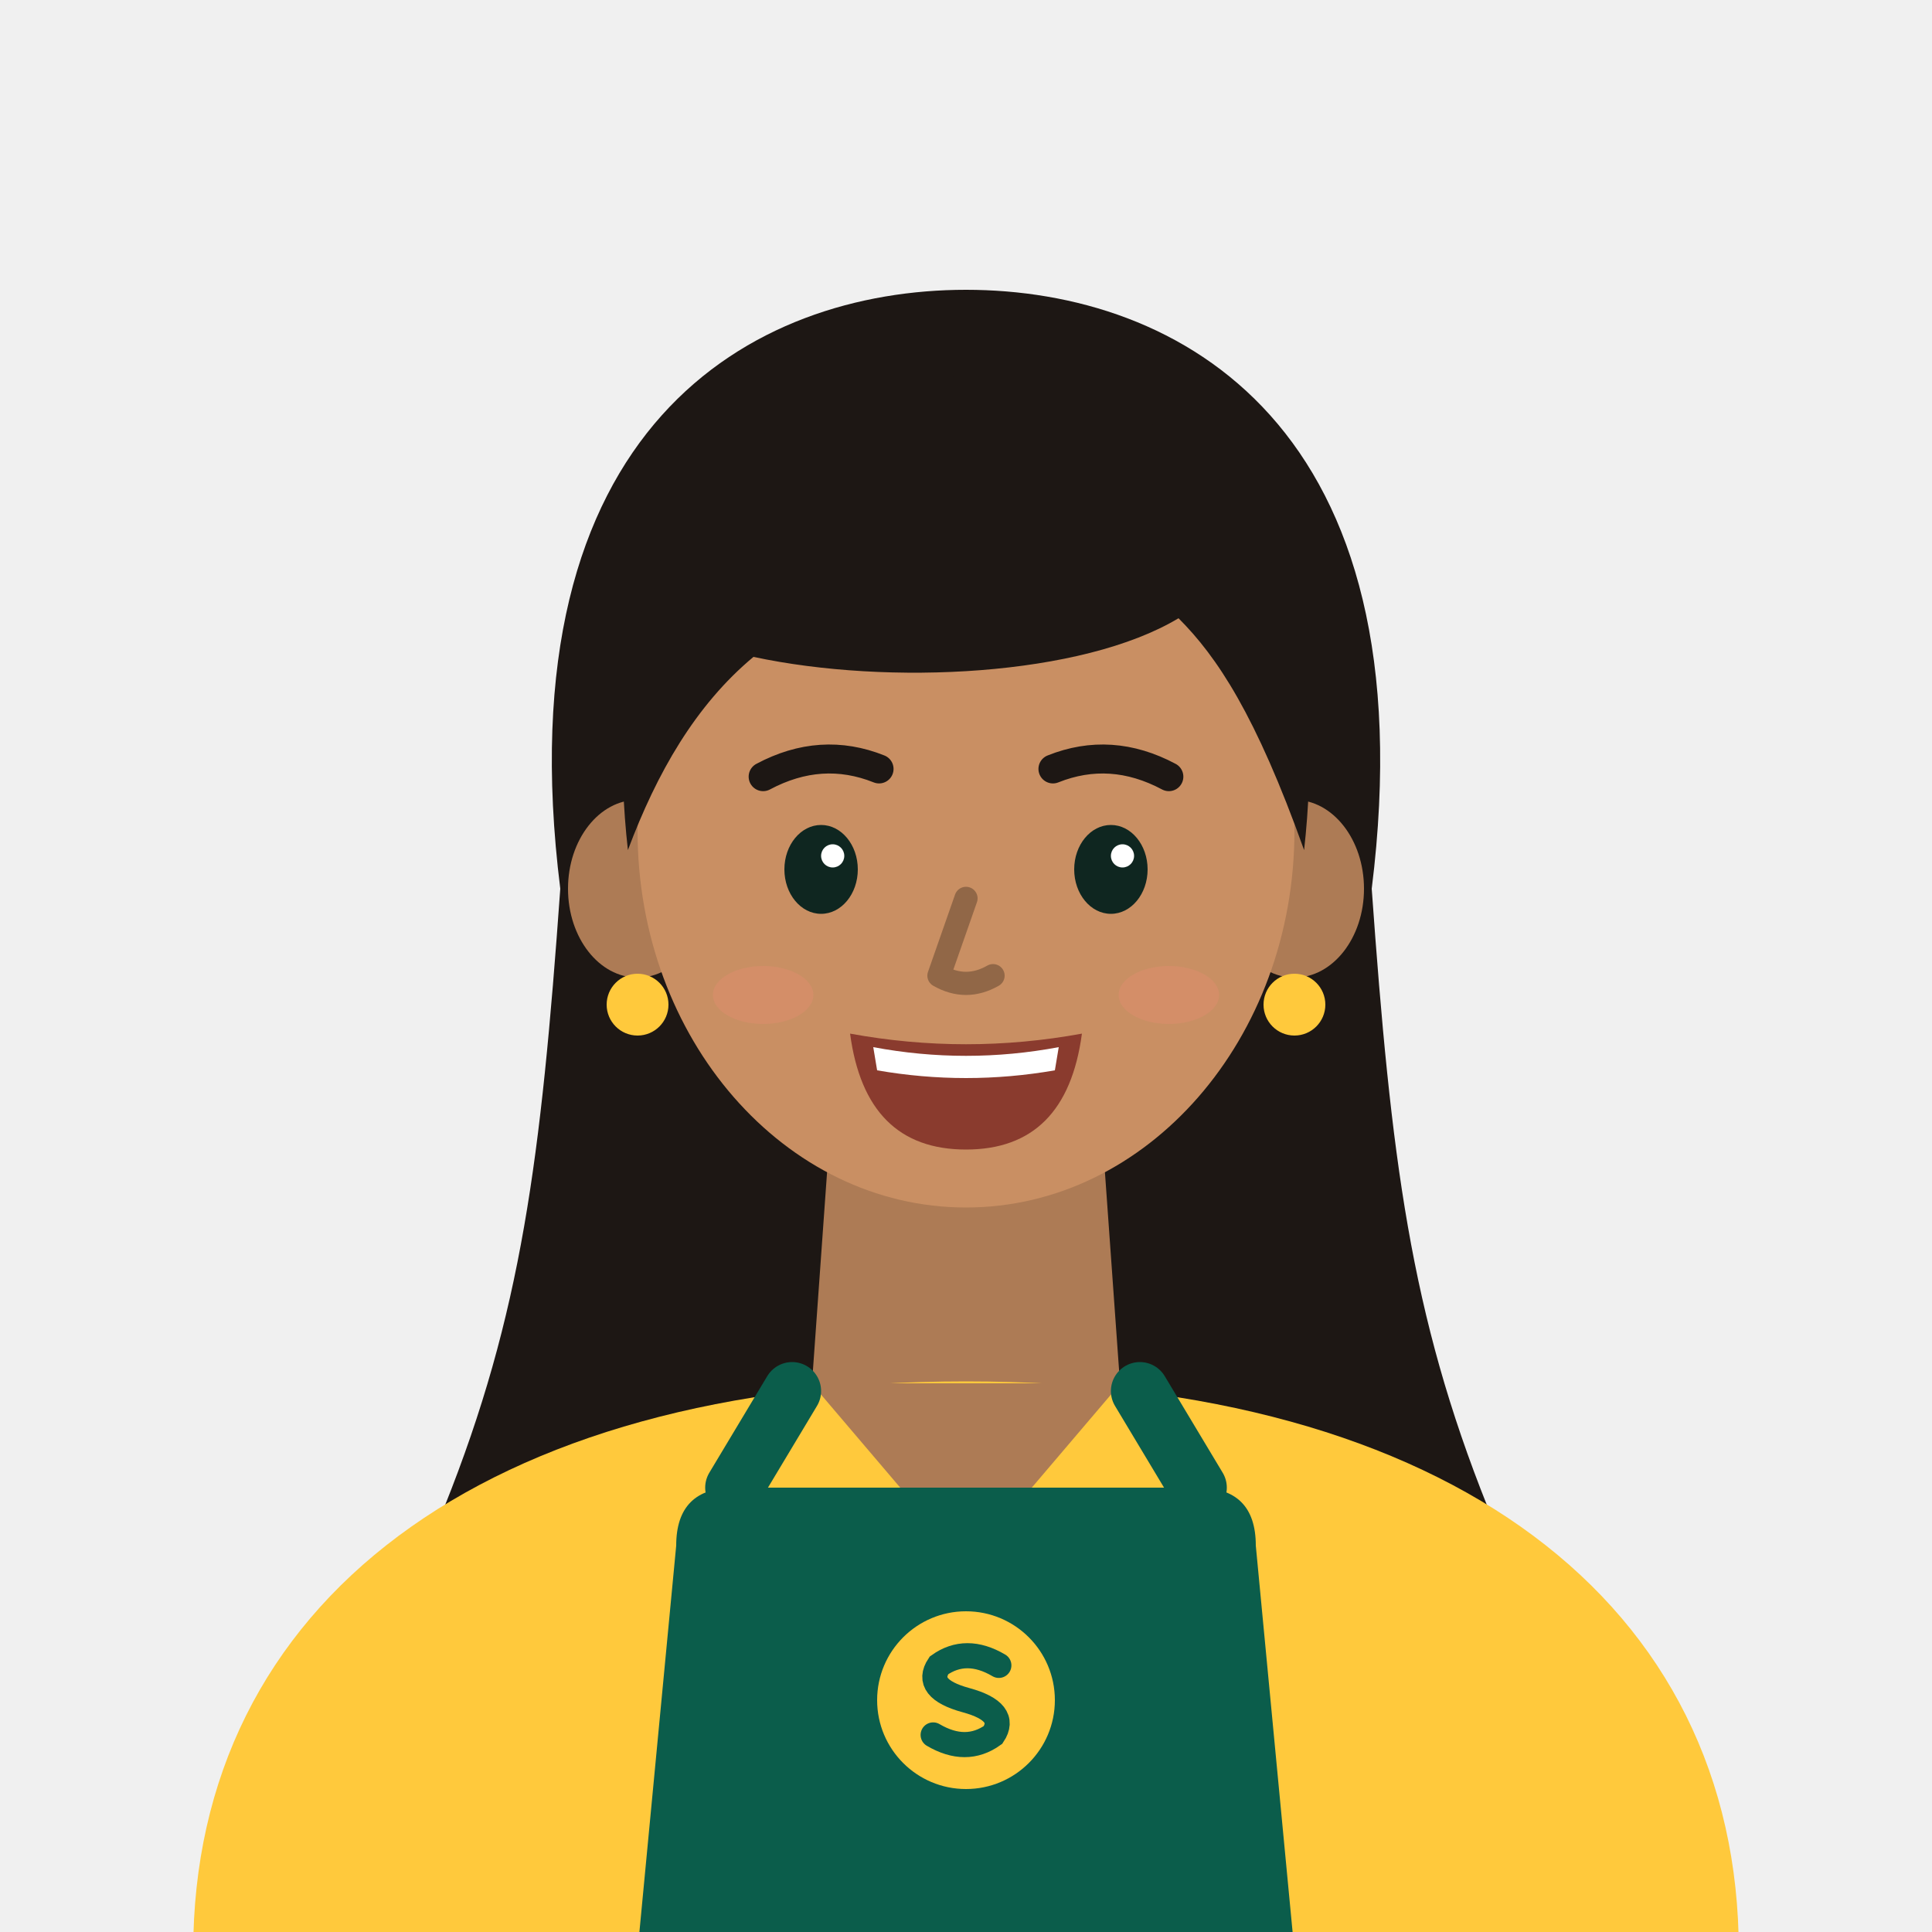
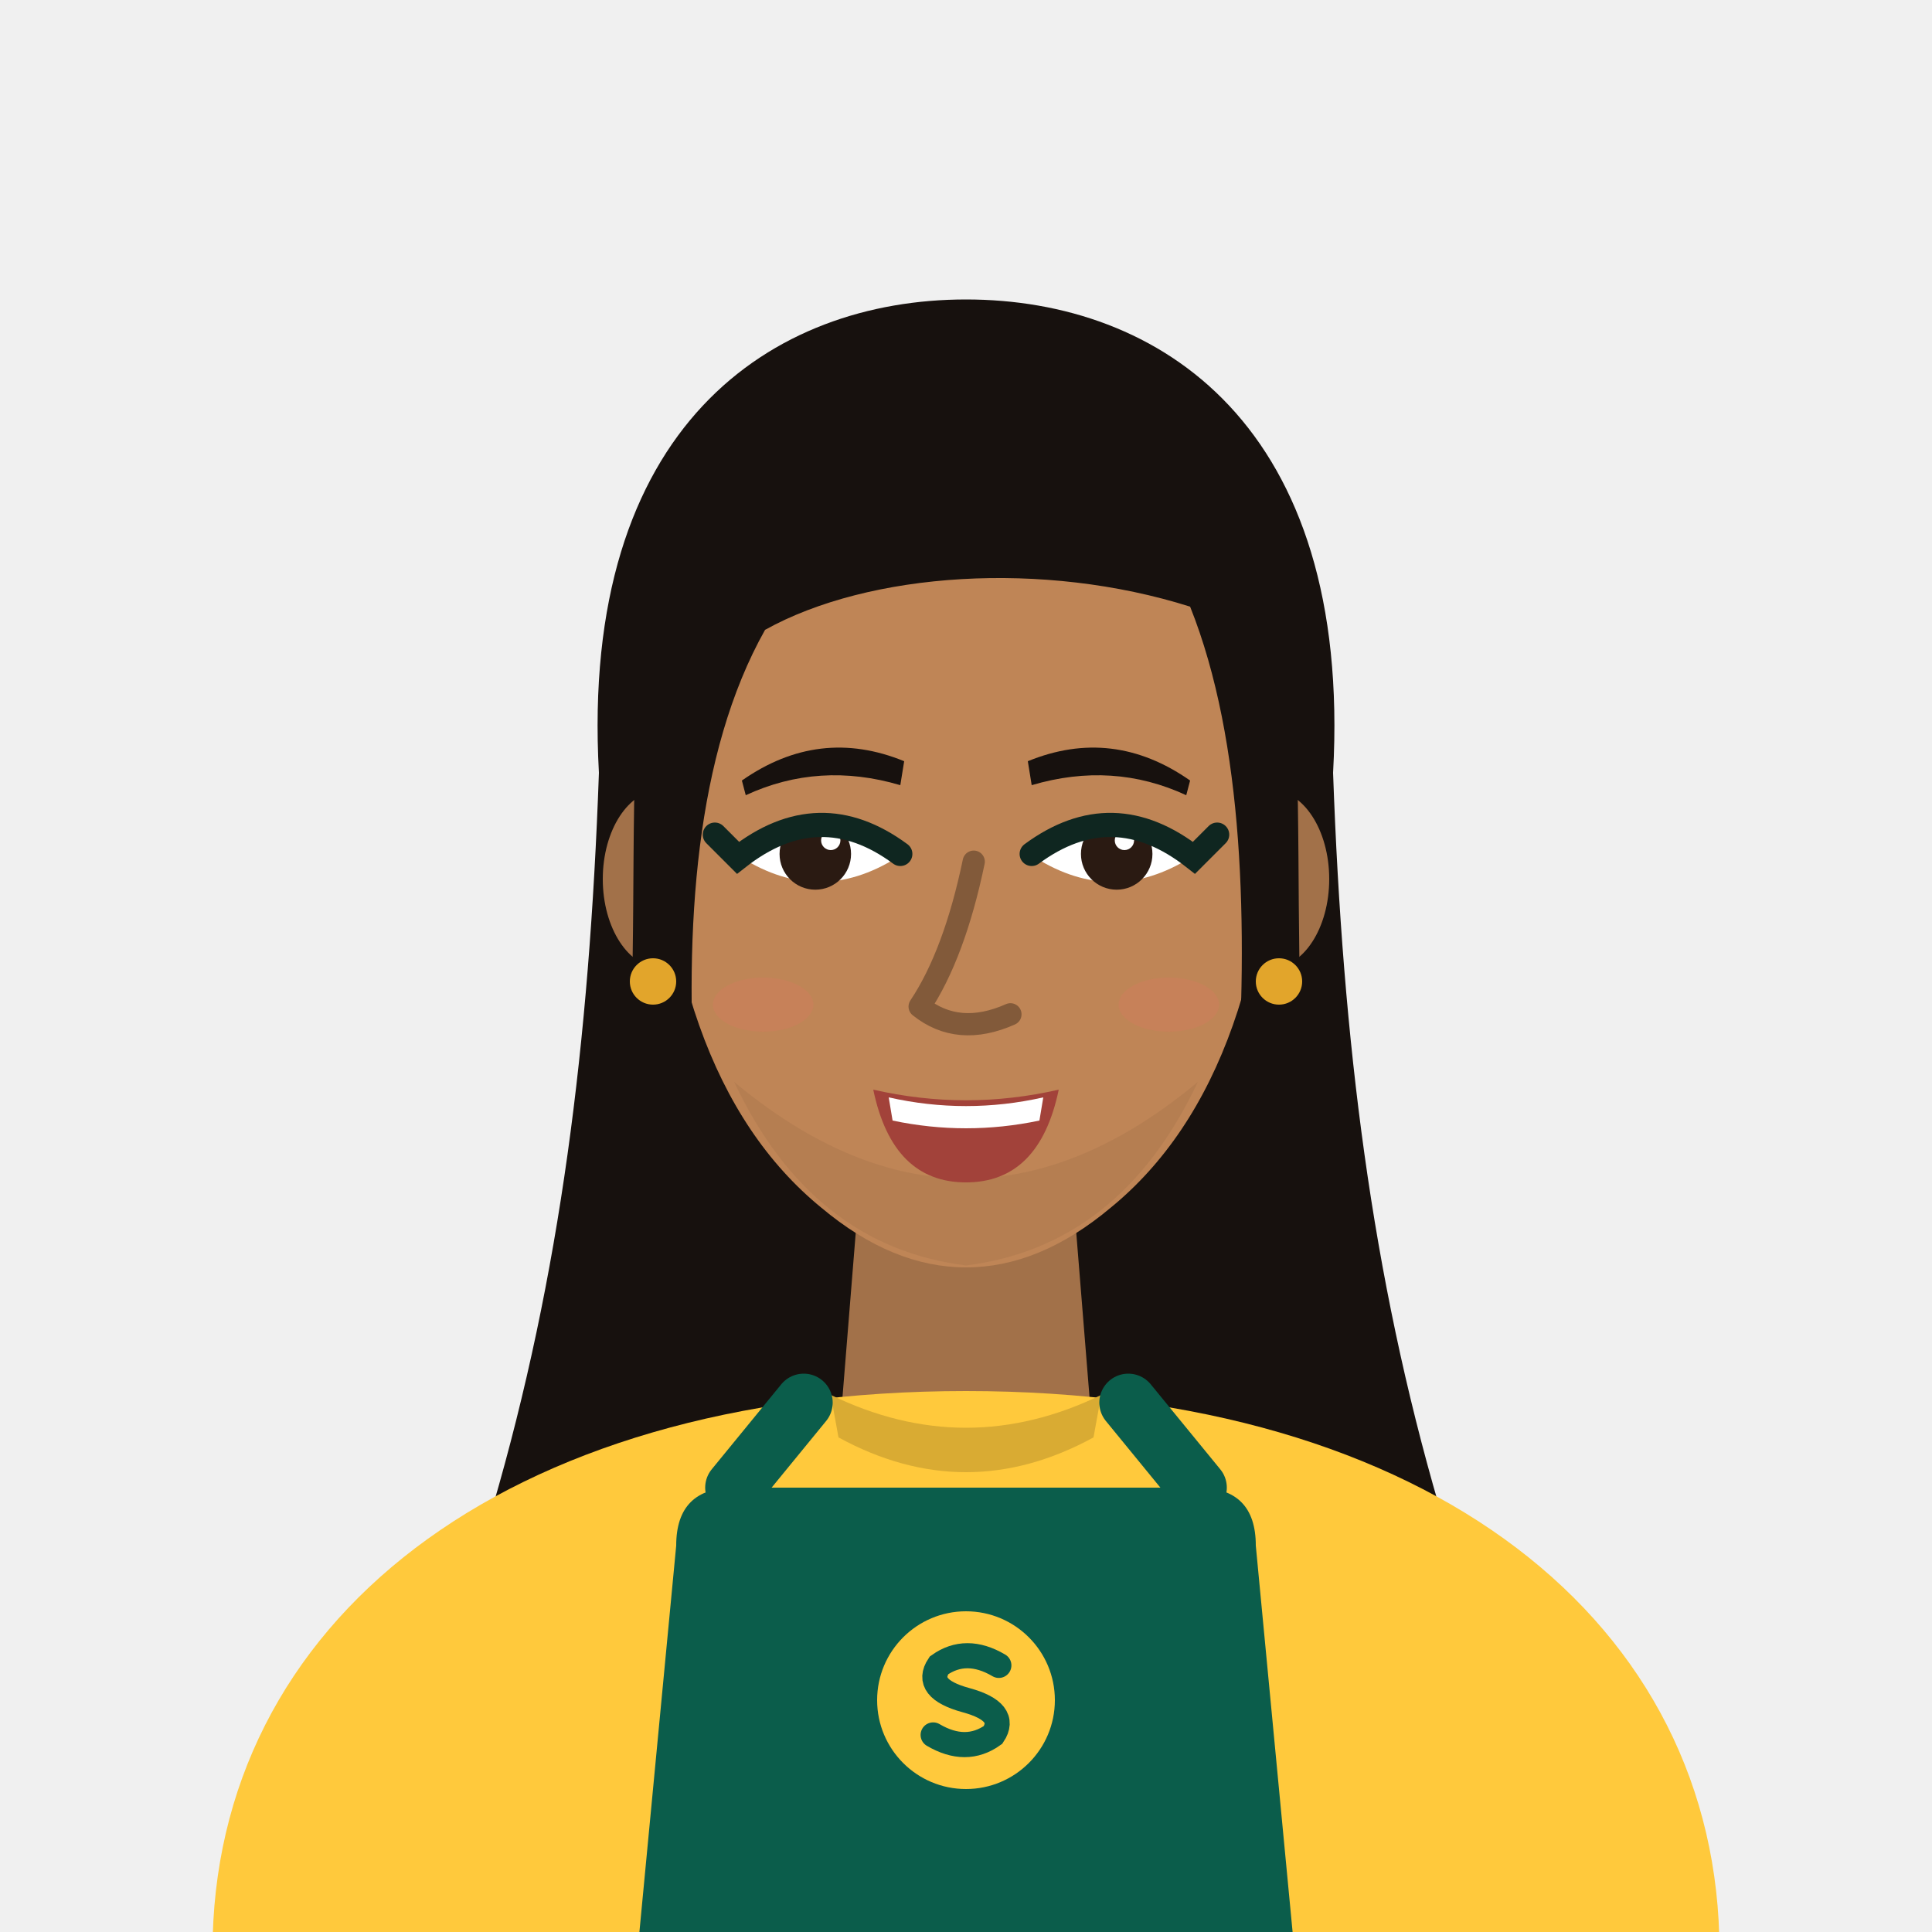
<svg xmlns="http://www.w3.org/2000/svg" viewBox="0 0 100 100" width="400" height="400">
-   <path d="M29 46C26 22 39 15 50 15C61 15 74 22 71 46C72 60 73 68 77 78L23 78C27 68 28 60 29 46Z" fill="#1d1714" />
-   <path d="M43 58L57 58L58 72L42 72Z" fill="#ad7b55" />
-   <path d="M10 101C10 83 25 71.5 50 71.5C75 71.5 90 83 90 101Z" fill="#ffc93c" />
-   <path d="M42 71.6L50 81L58 71.6Z" fill="#ad7b55" />
+   <path d="M31 40C30 22 40 15.5 50 15.5C60 15.5 70 22 69 40C69.5 54 71 66 74.5 78L25.5 78C29 66 30.5 54 31 40Z" fill="#17110e" />
+   <path d="M44.6 60L55.4 60L56.4 72.4L43.6 72.4Z" fill="#a27149" />
+   <path d="M11 101C11 84 26 72 50 72C74 72 89 84 89 101Z" fill="#ffc93c" />
+   <path d="M43 72.2Q50 75.6 57 72.2L56.6 74.4Q50 78 43.4 74.4Z" fill="#d9ab33" />
  <path d="M33 101L35 80Q35 77 38 77L62 77Q65 77 65 80L67 101Z" fill="#0b5d4b" />
-   <path d="M38 77L41 72M62 77L59 72" stroke="#0b5d4b" stroke-width="3" stroke-linecap="round" />
+   <path d="M38 77L41.6 72.6M62 77L58.4 72.6" stroke="#0b5d4b" stroke-width="3" stroke-linecap="round" />
  <circle cx="50" cy="88" r="4.6" fill="#ffc93c" />
  <path d="M51.7 86.2Q50 85.2 48.6 86.2Q47.8 87.4 50 88Q52.2 88.6 51.4 89.8Q50 90.8 48.3 89.8" fill="none" stroke="#0b5d4b" stroke-width="1.3" stroke-linecap="round" />
-   <ellipse cx="33" cy="46" rx="3.6" ry="4.6" fill="#ad7b55" />
-   <ellipse cx="67" cy="46" rx="3.6" ry="4.6" fill="#ad7b55" />
-   <ellipse cx="50" cy="43" rx="17" ry="19.5" fill="#c98f63" />
-   <ellipse cx="42.5" cy="45" rx="1.9" ry="2.3" fill="#0f2620" />
-   <ellipse cx="57.5" cy="45" rx="1.9" ry="2.3" fill="#0f2620" />
-   <circle cx="43.1" cy="44.3" r=".6" fill="#fff" />
-   <circle cx="58.1" cy="44.3" r=".6" fill="#fff" />
-   <path d="M39.5 40.2Q42.5 38.6 45.5 39.8M54.5 39.8Q57.5 38.6 60.5 40.2" fill="none" stroke="#1d1714" stroke-width="1.5" stroke-linecap="round" />
-   <path d="M50 46.5L48.6 50.5Q50 51.3 51.4 50.5" fill="none" stroke="#916747" stroke-width="1.2" stroke-linecap="round" stroke-linejoin="round" />
-   <ellipse cx="39.5" cy="51.5" rx="2.6" ry="1.5" fill="#e88b73" opacity=".35" />
-   <ellipse cx="60.5" cy="51.5" rx="2.6" ry="1.5" fill="#e88b73" opacity=".35" />
-   <path d="M44 53.5Q50 54.6 56 53.5Q55.2 59.5 50 59.5Q44.8 59.5 44 53.5Z" fill="#8a3b2e" />
-   <path d="M45.2 54.2Q50 55.1 54.8 54.2L54.6 55.4Q50 56.2 45.4 55.4Z" fill="#fff" />
-   <path d="M32.5 44C30.5 26 40 19.5 50 19.5C60 19.5 69.5 26 67.5 44C65 37 63 34 61 32C56 35 46 35.5 39 34C36 36.5 34 40 32.5 44Z" fill="#1d1714" />
-   <circle cx="33" cy="52" r="1.6" fill="#ffc93c" />
-   <circle cx="67" cy="52" r="1.6" fill="#ffc93c" />
+   <ellipse cx="34.2" cy="45.5" rx="3" ry="4.6" fill="#a27149" />
+   <ellipse cx="65.8" cy="45.5" rx="3" ry="4.6" fill="#a27149" />
+   <path d="M34 38C34 26 41 20.5 50 20.5C59 20.5 66 26 66 38C66 50 63 58 57.5 62.5C55 64.6 52.5 65.6 50 65.6C47.5 65.6 45 64.6 42.5 62.5C37 58 34 50 34 38Z" fill="#bf8556" />
+   <path d="M38 56Q50 66 62 56Q58 64.5 50 65.5Q42 64.5 38 56Z" fill="#a27149" opacity=".35" />
+   <path d="M38.4 44.4Q42.4 41.4 46.4 44.4Q42.4 46.9 38.4 44.4Z" fill="#fff" />
+   <circle cx="42.2" cy="44.2" r="1.85" fill="#2a1a12" />
+   <circle cx="43" cy="43.5" r=".5" fill="#fff" />
+   <path d="M37 43.2L38.2 44.4Q42.4 41.1 46.6 44.2" fill="none" stroke="#0f2620" stroke-width="1.25" stroke-linecap="round" />
+   <path d="M53.6 44.4Q57.6 41.4 61.6 44.4Q57.6 46.9 53.6 44.4Z" fill="#fff" />
+   <circle cx="57.8" cy="44.2" r="1.85" fill="#2a1a12" />
+   <circle cx="58.2" cy="43.5" r=".5" fill="#fff" />
+   <path d="M53.4 44.2Q57.6 41.1 61.8 44.4L63 43.2" fill="none" stroke="#0f2620" stroke-width="1.25" stroke-linecap="round" />
+   <path d="M38.4 40.4Q42.4 37.6 46.8 39.4L46.6 40.64Q42.4 39.4  38.6 41.16Z" fill="#17110e" />
+   <path d="M61.6 40.4Q57.6 37.6 53.2 39.4L53.4 40.64Q57.6 39.4 61.4 41.16Z" fill="#17110e" />
+   <path d="M50.4 44.6Q49.4 49.4 47.6 52.1Q49.6 53.7 52.3 52.5" fill="none" stroke="#825a3a" stroke-width="1.15" stroke-linecap="round" stroke-linejoin="round" />
+   <ellipse cx="39.5" cy="52" rx="2.6" ry="1.4" fill="#d9775e" opacity="0.32" />
+   <ellipse cx="60.5" cy="52" rx="2.6" ry="1.4" fill="#d9775e" opacity="0.32" />
+   <path d="M45.2 56.4Q50 57.5 54.8 56.4Q53.8 61.2 50 61.2Q46.2 61.2 45.2 56.4Z" fill="#a2423a" />
+   <path d="M46 56.8Q50 57.7 54 56.8L53.8 58Q50 58.8 46.2 58Z" fill="#fff" />
+   <path d="M44 20C37 21 33.2 27 33 36C32.6 44 33 50 32.4 57Q34.2 59.2 36 57C35.4 48 36 39 39.6 32.6C45 29.6 54 29 61.6 31.4C64.4 38.4 64.6 48 64 57Q65.8 59.2 67.6 57C67 50 67.4 44 67 36C66.6 25 59 19 50 19.4C48 19.5 46 19.7 44 20Z" fill="#17110e" />
+   <circle cx="33.8" cy="50.8" r="1.2" fill="#e2a52b" />
+   <circle cx="66.2" cy="50.8" r="1.2" fill="#e2a52b" />
</svg>
